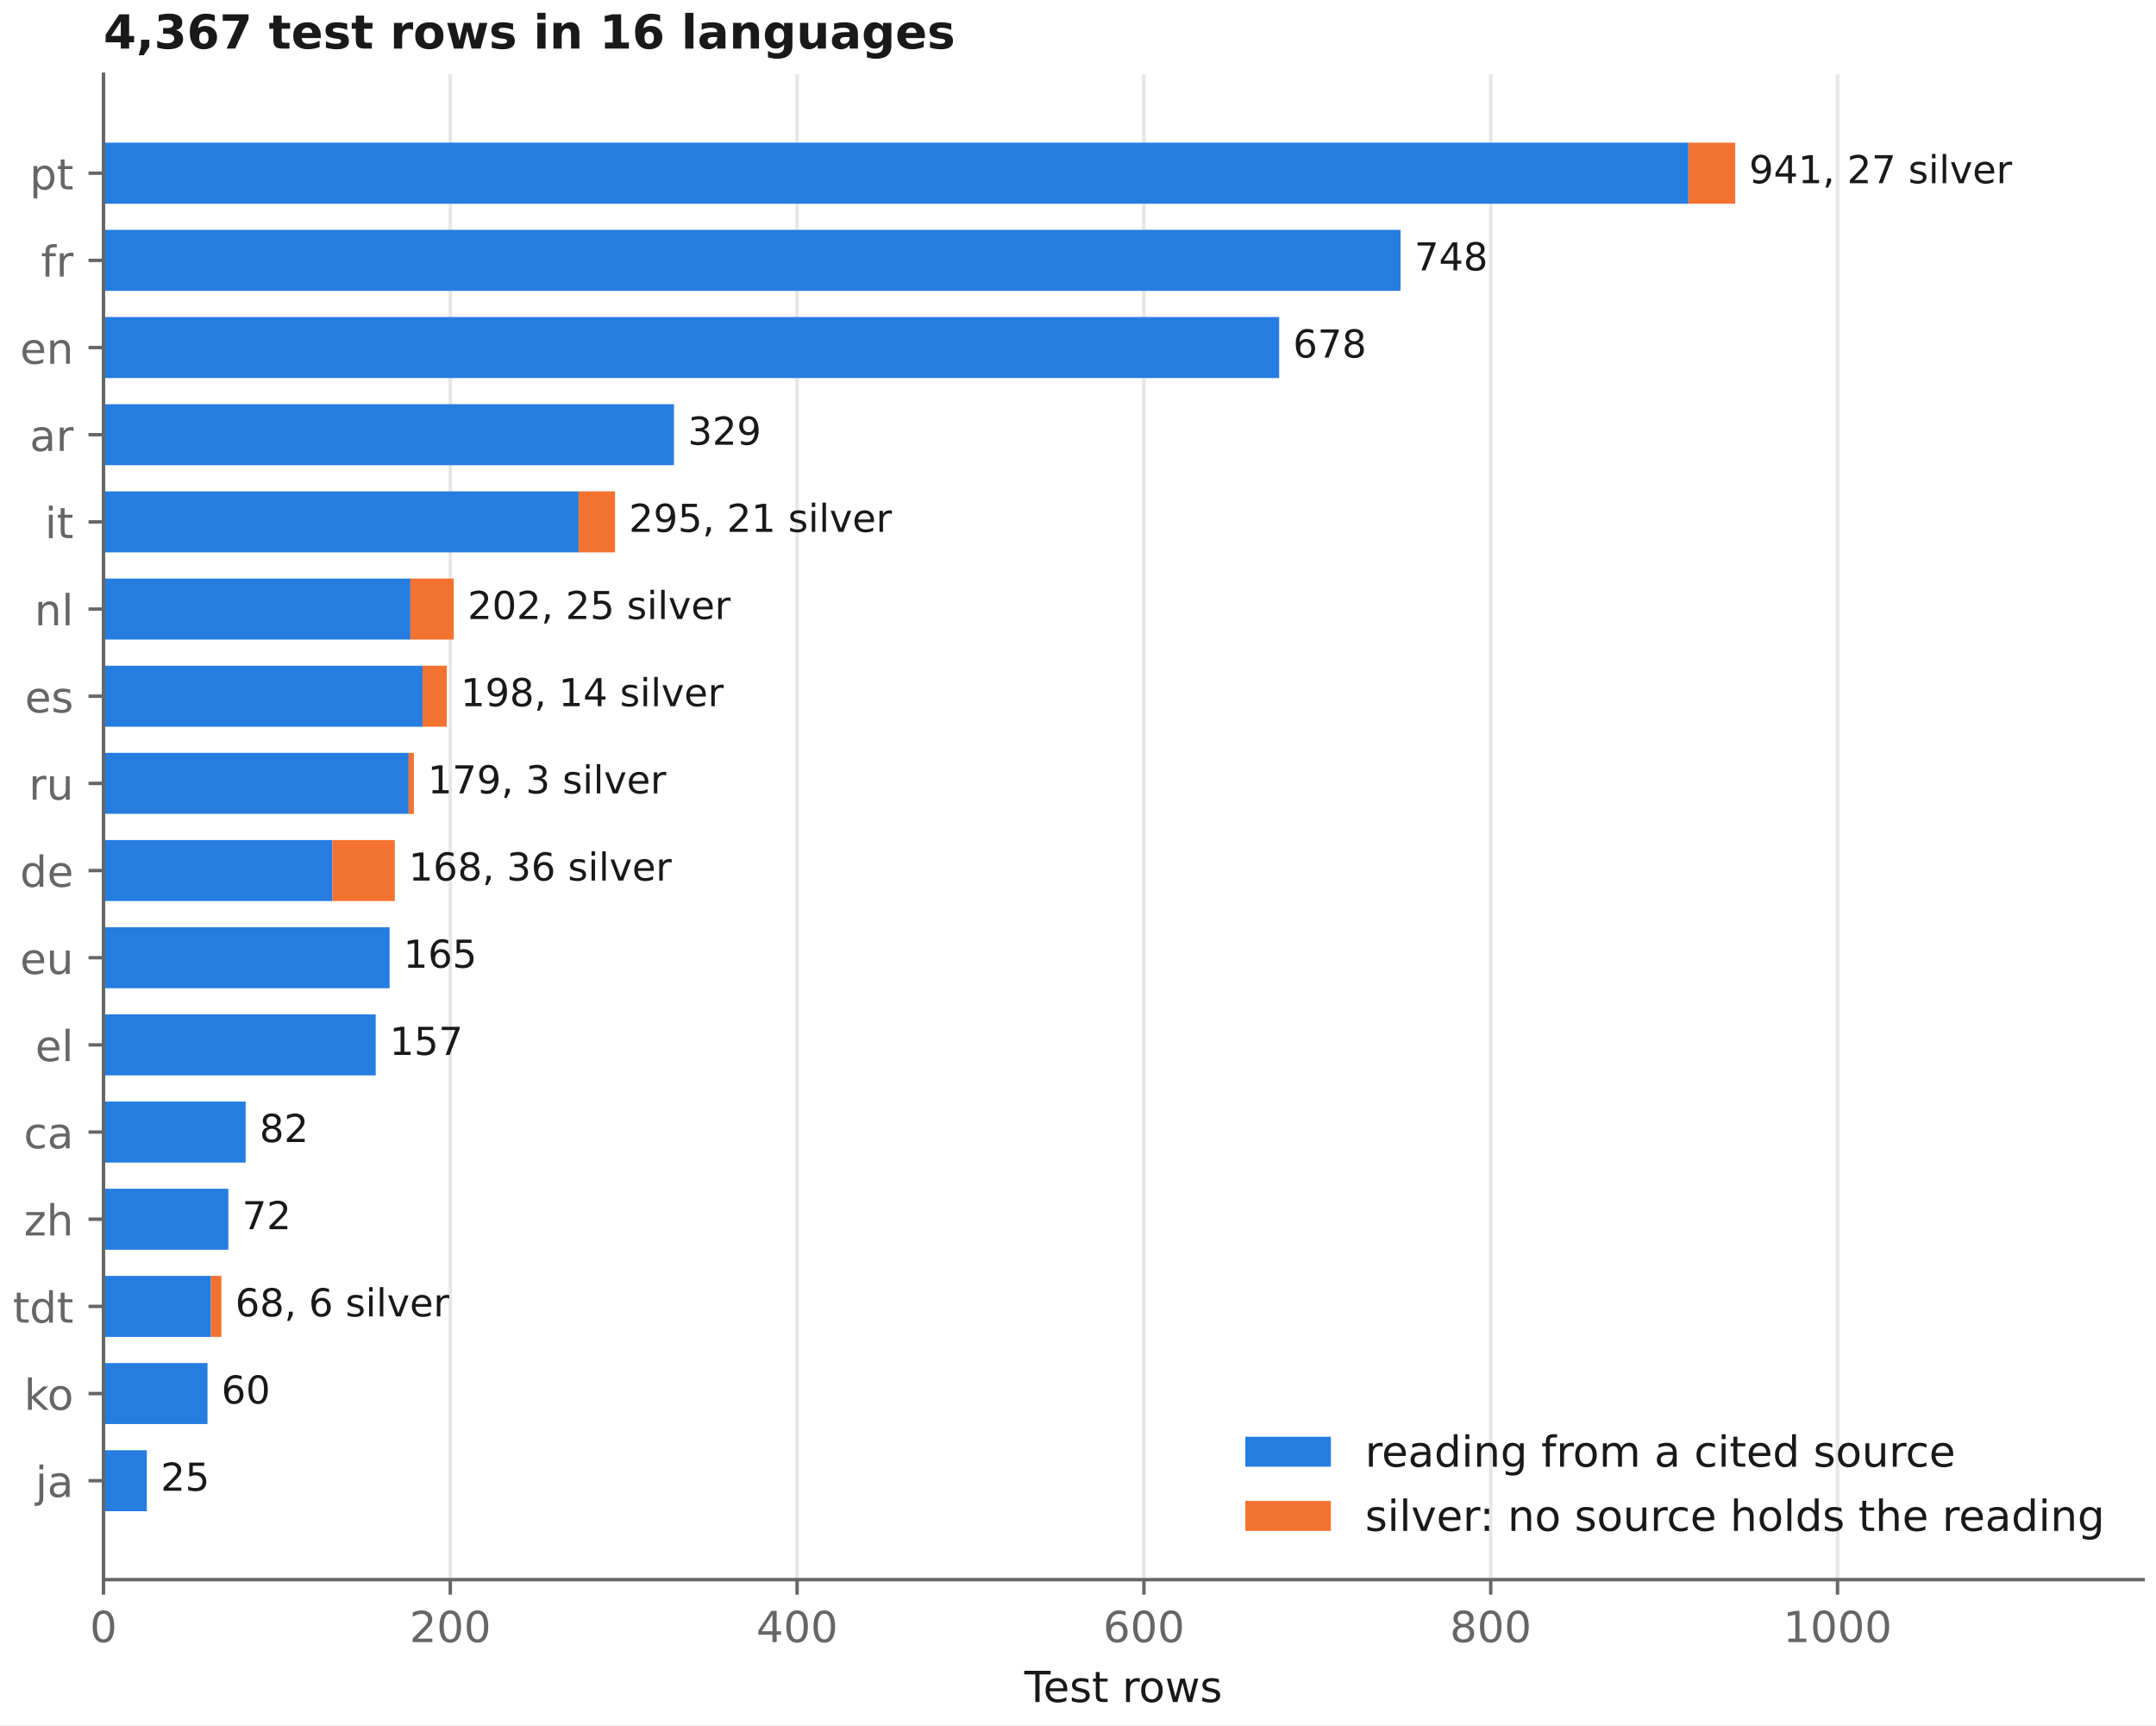
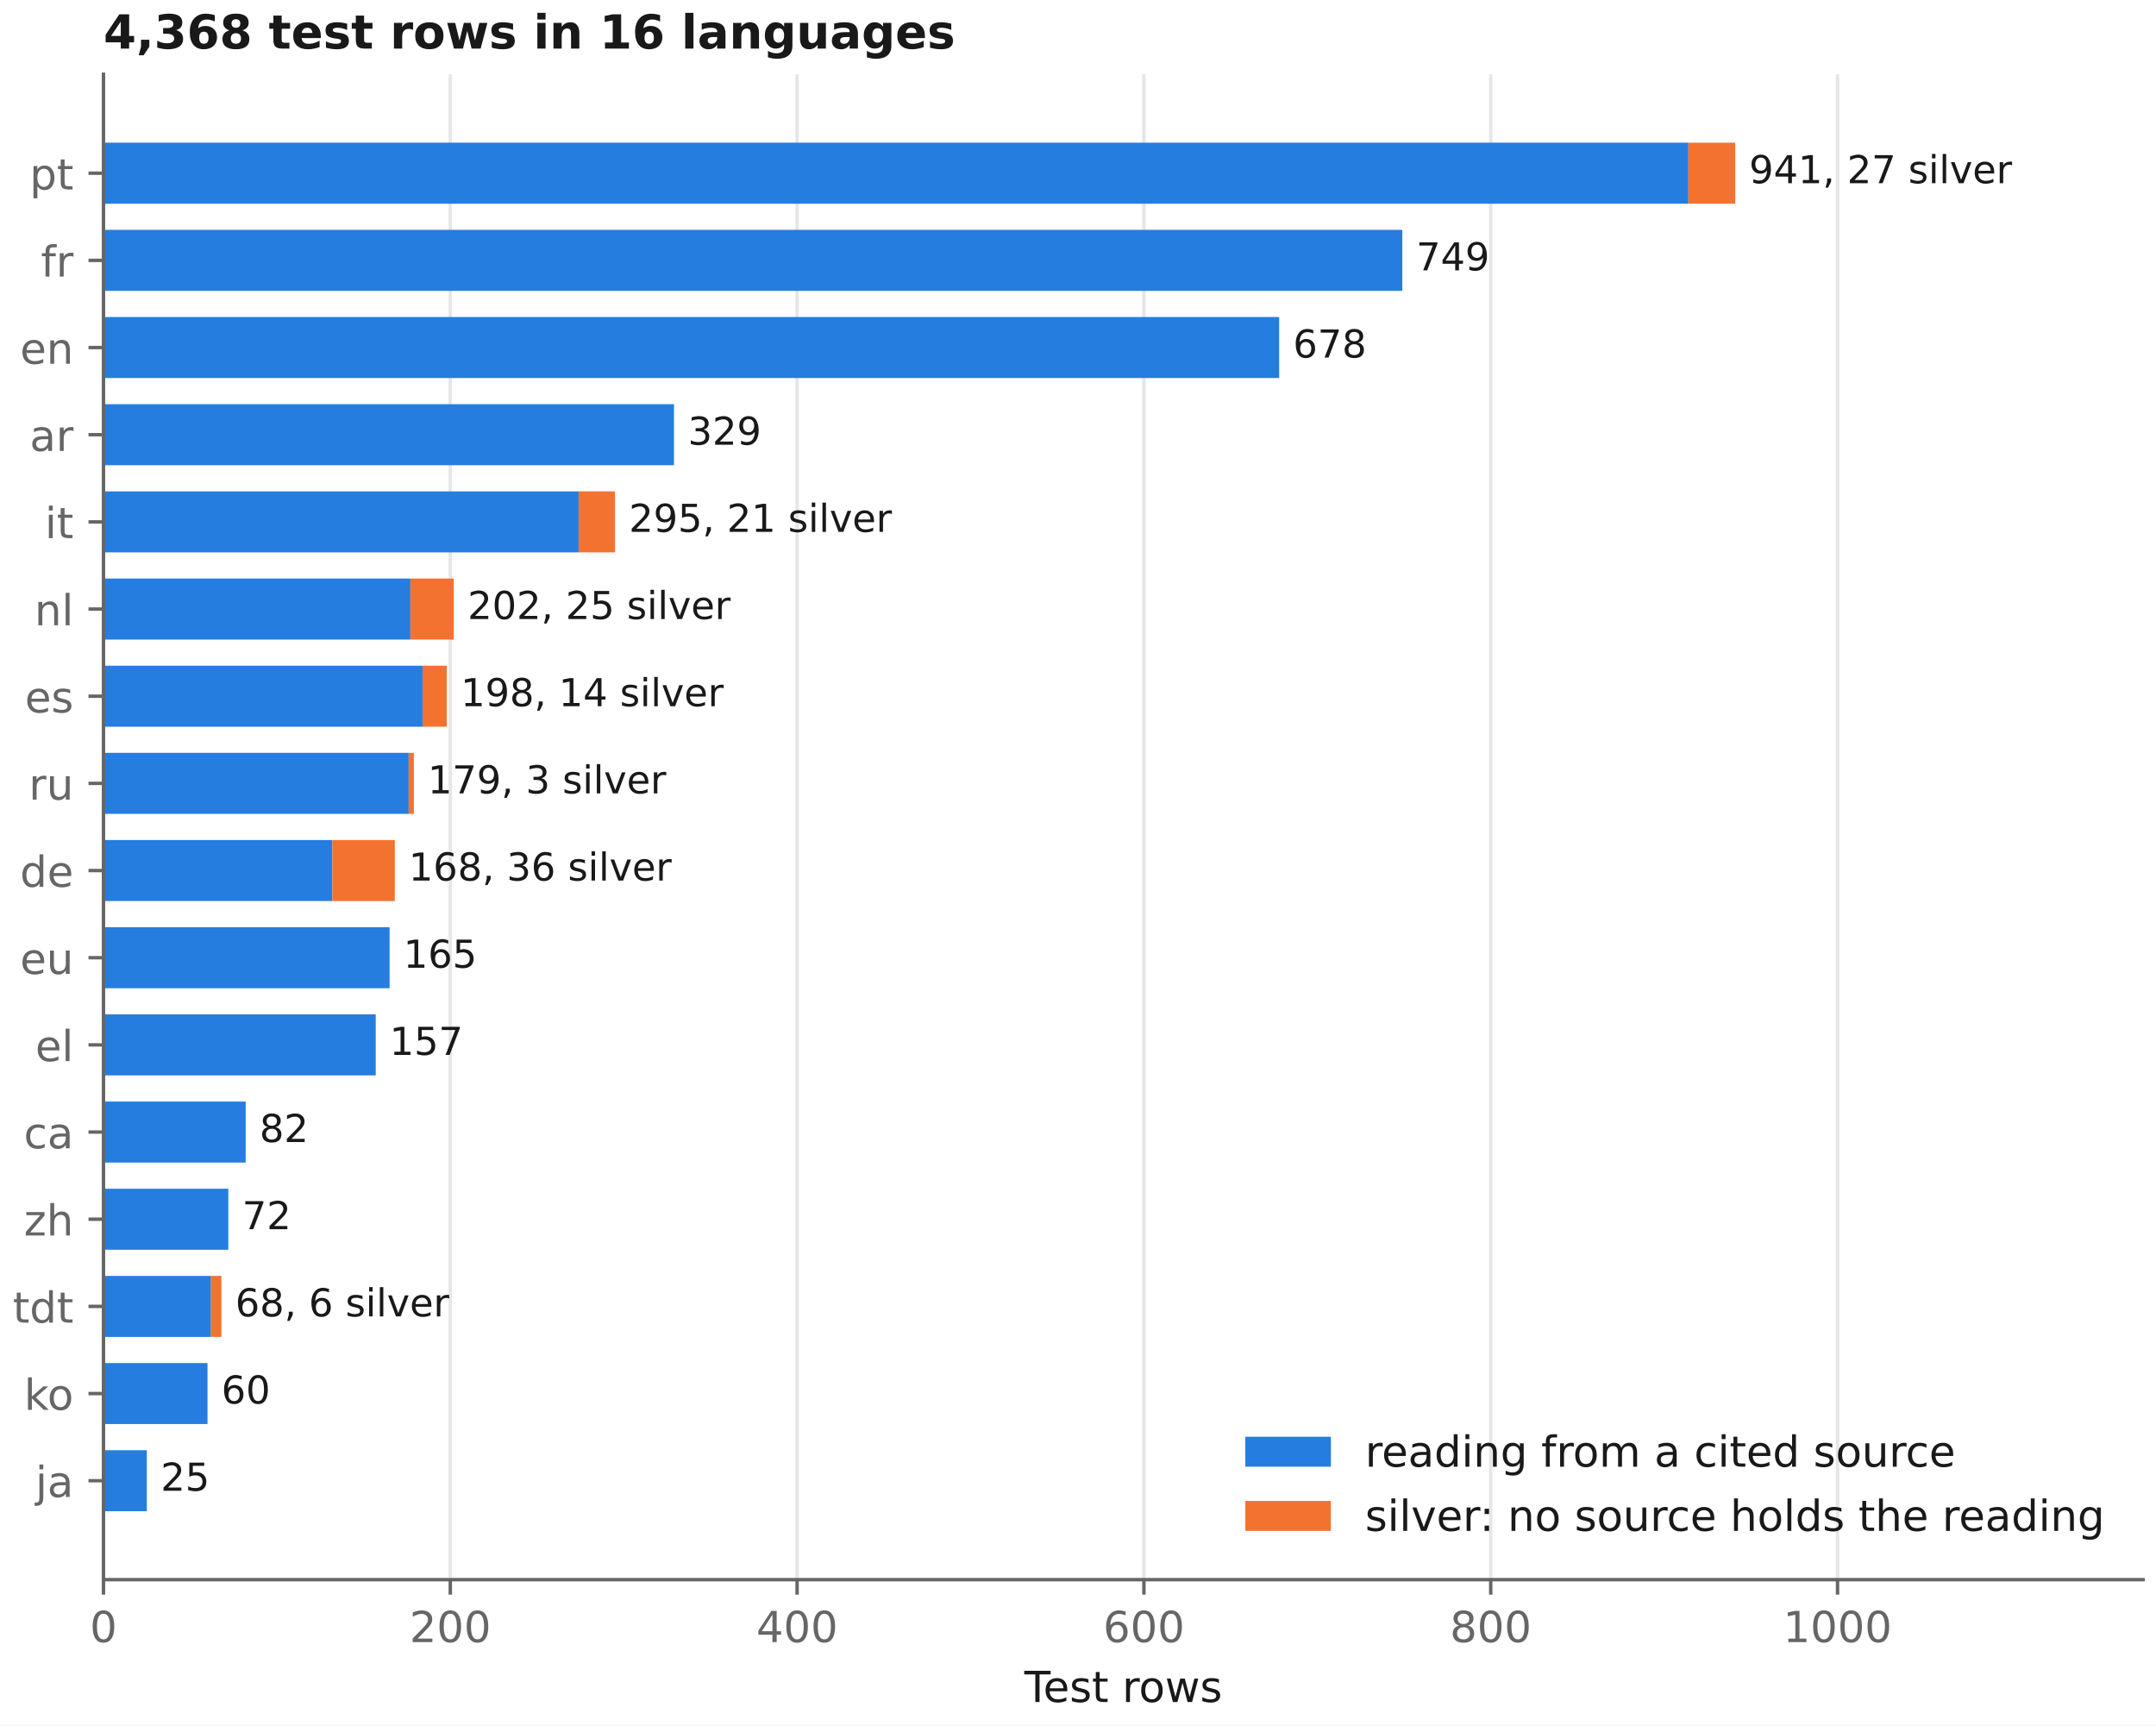
<svg xmlns="http://www.w3.org/2000/svg" xmlns:xlink="http://www.w3.org/1999/xlink" width="504pt" height="403.2pt" viewBox="0 0 504 403.2" version="1.1">
  <defs>
    <style type="text/css">*{stroke-linejoin: round; stroke-linecap: butt}</style>
  </defs>
  <g id="figure_1">
    <g id="patch_1">
      <path d="M 0 403.2  L 504 403.2  L 504 0  L 0 0  z " style="fill: #ffffff" />
    </g>
    <g id="axes_1">
      <g id="patch_2">
        <path d="M 24.189 369.2  L 501 369.2  L 501 17.359  L 24.189 17.359  z " style="fill: #ffffff" />
      </g>
      <g id="matplotlib.axis_1">
        <g id="xtick_1">
          <g id="line2d_1">
            <path d="M 24.189 369.2  L 24.189 17.359  " clip-path="url(#paf723ce318)" style="fill: none; stroke: #e6e6e6; stroke-width: 0.8; stroke-linecap: square" />
          </g>
          <g id="line2d_2">
            <defs>
              <path id="m0db574f044" d="M 0 0  L 0 3.5  " style="stroke: #666666; stroke-width: 0.8" />
            </defs>
            <g>
              <use xlink:href="#m0db574f044" x="24.189" y="369.2" style="fill: #666666; stroke: #666666; stroke-width: 0.8" />
            </g>
          </g>
          <g id="text_1">
            <text style="font-size: 10px; font-family: 'DejaVu Sans', 'Bitstream Vera Sans', 'Computer Modern Sans Serif', 'Lucida Grande', 'Verdana', 'Geneva', 'Lucid', 'Arial', 'Helvetica', 'Avant Garde', sans-serif; text-anchor: middle; fill: #666666" x="24.189" y="383.797" transform="rotate(-0 24.1893 383.7974)">0</text>
          </g>
        </g>
        <g id="xtick_2">
          <g id="line2d_3">
            <path d="M 105.262 369.2  L 105.262 17.359  " clip-path="url(#paf723ce318)" style="fill: none; stroke: #e6e6e6; stroke-width: 0.8; stroke-linecap: square" />
          </g>
          <g id="line2d_4">
            <g>
              <use xlink:href="#m0db574f044" x="105.262" y="369.2" style="fill: #666666; stroke: #666666; stroke-width: 0.8" />
            </g>
          </g>
          <g id="text_2">
            <text style="font-size: 10px; font-family: 'DejaVu Sans', 'Bitstream Vera Sans', 'Computer Modern Sans Serif', 'Lucida Grande', 'Verdana', 'Geneva', 'Lucid', 'Arial', 'Helvetica', 'Avant Garde', sans-serif; text-anchor: middle; fill: #666666" x="105.262" y="383.797" transform="rotate(-0 105.2623 383.7974)">200</text>
          </g>
        </g>
        <g id="xtick_3">
          <g id="line2d_5">
            <path d="M 186.335 369.2  L 186.335 17.359  " clip-path="url(#paf723ce318)" style="fill: none; stroke: #e6e6e6; stroke-width: 0.8; stroke-linecap: square" />
          </g>
          <g id="line2d_6">
            <g>
              <use xlink:href="#m0db574f044" x="186.335" y="369.2" style="fill: #666666; stroke: #666666; stroke-width: 0.8" />
            </g>
          </g>
          <g id="text_3">
            <text style="font-size: 10px; font-family: 'DejaVu Sans', 'Bitstream Vera Sans', 'Computer Modern Sans Serif', 'Lucida Grande', 'Verdana', 'Geneva', 'Lucid', 'Arial', 'Helvetica', 'Avant Garde', sans-serif; text-anchor: middle; fill: #666666" x="186.335" y="383.797" transform="rotate(-0 186.3353 383.7974)">400</text>
          </g>
        </g>
        <g id="xtick_4">
          <g id="line2d_7">
            <path d="M 267.408 369.2  L 267.408 17.359  " clip-path="url(#paf723ce318)" style="fill: none; stroke: #e6e6e6; stroke-width: 0.8; stroke-linecap: square" />
          </g>
          <g id="line2d_8">
            <g>
              <use xlink:href="#m0db574f044" x="267.408" y="369.2" style="fill: #666666; stroke: #666666; stroke-width: 0.8" />
            </g>
          </g>
          <g id="text_4">
            <text style="font-size: 10px; font-family: 'DejaVu Sans', 'Bitstream Vera Sans', 'Computer Modern Sans Serif', 'Lucida Grande', 'Verdana', 'Geneva', 'Lucid', 'Arial', 'Helvetica', 'Avant Garde', sans-serif; text-anchor: middle; fill: #666666" x="267.408" y="383.797" transform="rotate(-0 267.4082 383.7974)">600</text>
          </g>
        </g>
        <g id="xtick_5">
          <g id="line2d_9">
            <path d="M 348.481 369.2  L 348.481 17.359  " clip-path="url(#paf723ce318)" style="fill: none; stroke: #e6e6e6; stroke-width: 0.8; stroke-linecap: square" />
          </g>
          <g id="line2d_10">
            <g>
              <use xlink:href="#m0db574f044" x="348.481" y="369.2" style="fill: #666666; stroke: #666666; stroke-width: 0.8" />
            </g>
          </g>
          <g id="text_5">
            <text style="font-size: 10px; font-family: 'DejaVu Sans', 'Bitstream Vera Sans', 'Computer Modern Sans Serif', 'Lucida Grande', 'Verdana', 'Geneva', 'Lucid', 'Arial', 'Helvetica', 'Avant Garde', sans-serif; text-anchor: middle; fill: #666666" x="348.481" y="383.797" transform="rotate(-0 348.4812 383.7974)">800</text>
          </g>
        </g>
        <g id="xtick_6">
          <g id="line2d_11">
            <path d="M 429.554 369.2  L 429.554 17.359  " clip-path="url(#paf723ce318)" style="fill: none; stroke: #e6e6e6; stroke-width: 0.8; stroke-linecap: square" />
          </g>
          <g id="line2d_12">
            <g>
              <use xlink:href="#m0db574f044" x="429.554" y="369.2" style="fill: #666666; stroke: #666666; stroke-width: 0.8" />
            </g>
          </g>
          <g id="text_6">
            <text style="font-size: 10px; font-family: 'DejaVu Sans', 'Bitstream Vera Sans', 'Computer Modern Sans Serif', 'Lucida Grande', 'Verdana', 'Geneva', 'Lucid', 'Arial', 'Helvetica', 'Avant Garde', sans-serif; text-anchor: middle; fill: #666666" x="429.554" y="383.797" transform="rotate(-0 429.5542 383.7974)">1000</text>
          </g>
        </g>
        <g id="text_7">
          <text style="font-size: 10px; font-family: 'DejaVu Sans', 'Bitstream Vera Sans', 'Computer Modern Sans Serif', 'Lucida Grande', 'Verdana', 'Geneva', 'Lucid', 'Arial', 'Helvetica', 'Avant Garde', sans-serif; text-anchor: middle; fill: #191919" x="262.595" y="397.797" transform="rotate(-0 262.5945 397.7974)">Test rows</text>
        </g>
      </g>
      <g id="matplotlib.axis_2">
        <g id="ytick_1">
          <g id="line2d_13">
            <defs>
              <path id="m9a97e96fcf" d="M 0 0  L -3.5 0  " style="stroke: #666666; stroke-width: 0.8" />
            </defs>
            <g>
              <use xlink:href="#m9a97e96fcf" x="24.189" y="346.076" style="fill: #666666; stroke: #666666; stroke-width: 0.8" />
            </g>
          </g>
          <g id="text_8">
            <text style="font-size: 10px; font-family: 'DejaVu Sans', 'Bitstream Vera Sans', 'Computer Modern Sans Serif', 'Lucida Grande', 'Verdana', 'Geneva', 'Lucid', 'Arial', 'Helvetica', 'Avant Garde', sans-serif; text-anchor: end; fill: #666666" x="17.189" y="349.876" transform="rotate(-0 17.1893 349.8757)">ja</text>
          </g>
        </g>
        <g id="ytick_2">
          <g id="line2d_14">
            <g>
              <use xlink:href="#m9a97e96fcf" x="24.189" y="325.703" style="fill: #666666; stroke: #666666; stroke-width: 0.8" />
            </g>
          </g>
          <g id="text_9">
            <text style="font-size: 10px; font-family: 'DejaVu Sans', 'Bitstream Vera Sans', 'Computer Modern Sans Serif', 'Lucida Grande', 'Verdana', 'Geneva', 'Lucid', 'Arial', 'Helvetica', 'Avant Garde', sans-serif; text-anchor: end; fill: #666666" x="17.189" y="329.503" transform="rotate(-0 17.1893 329.5027)">ko</text>
          </g>
        </g>
        <g id="ytick_3">
          <g id="line2d_15">
            <g>
              <use xlink:href="#m9a97e96fcf" x="24.189" y="305.33" style="fill: #666666; stroke: #666666; stroke-width: 0.8" />
            </g>
          </g>
          <g id="text_10">
            <text style="font-size: 10px; font-family: 'DejaVu Sans', 'Bitstream Vera Sans', 'Computer Modern Sans Serif', 'Lucida Grande', 'Verdana', 'Geneva', 'Lucid', 'Arial', 'Helvetica', 'Avant Garde', sans-serif; text-anchor: end; fill: #666666" x="17.189" y="309.13" transform="rotate(-0 17.1893 309.1297)">tdt</text>
          </g>
        </g>
        <g id="ytick_4">
          <g id="line2d_16">
            <g>
              <use xlink:href="#m9a97e96fcf" x="24.189" y="284.958" style="fill: #666666; stroke: #666666; stroke-width: 0.8" />
            </g>
          </g>
          <g id="text_11">
            <text style="font-size: 10px; font-family: 'DejaVu Sans', 'Bitstream Vera Sans', 'Computer Modern Sans Serif', 'Lucida Grande', 'Verdana', 'Geneva', 'Lucid', 'Arial', 'Helvetica', 'Avant Garde', sans-serif; text-anchor: end; fill: #666666" x="17.189" y="288.757" transform="rotate(-0 17.1893 288.7567)">zh</text>
          </g>
        </g>
        <g id="ytick_5">
          <g id="line2d_17">
            <g>
              <use xlink:href="#m9a97e96fcf" x="24.189" y="264.585" style="fill: #666666; stroke: #666666; stroke-width: 0.8" />
            </g>
          </g>
          <g id="text_12">
            <text style="font-size: 10px; font-family: 'DejaVu Sans', 'Bitstream Vera Sans', 'Computer Modern Sans Serif', 'Lucida Grande', 'Verdana', 'Geneva', 'Lucid', 'Arial', 'Helvetica', 'Avant Garde', sans-serif; text-anchor: end; fill: #666666" x="17.189" y="268.383" transform="rotate(-0 17.1893 268.3834)">ca</text>
          </g>
        </g>
        <g id="ytick_6">
          <g id="line2d_18">
            <g>
              <use xlink:href="#m9a97e96fcf" x="24.189" y="244.212" style="fill: #666666; stroke: #666666; stroke-width: 0.8" />
            </g>
          </g>
          <g id="text_13">
            <text style="font-size: 10px; font-family: 'DejaVu Sans', 'Bitstream Vera Sans', 'Computer Modern Sans Serif', 'Lucida Grande', 'Verdana', 'Geneva', 'Lucid', 'Arial', 'Helvetica', 'Avant Garde', sans-serif; text-anchor: end; fill: #666666" x="17.189" y="248.011" transform="rotate(-0 17.1893 248.0108)">el</text>
          </g>
        </g>
        <g id="ytick_7">
          <g id="line2d_19">
            <g>
              <use xlink:href="#m9a97e96fcf" x="24.189" y="223.839" style="fill: #666666; stroke: #666666; stroke-width: 0.8" />
            </g>
          </g>
          <g id="text_14">
            <text style="font-size: 10px; font-family: 'DejaVu Sans', 'Bitstream Vera Sans', 'Computer Modern Sans Serif', 'Lucida Grande', 'Verdana', 'Geneva', 'Lucid', 'Arial', 'Helvetica', 'Avant Garde', sans-serif; text-anchor: end; fill: #666666" x="17.189" y="227.637" transform="rotate(-0 17.1893 227.6374)">eu</text>
          </g>
        </g>
        <g id="ytick_8">
          <g id="line2d_20">
            <g>
              <use xlink:href="#m9a97e96fcf" x="24.189" y="203.466" style="fill: #666666; stroke: #666666; stroke-width: 0.8" />
            </g>
          </g>
          <g id="text_15">
            <text style="font-size: 10px; font-family: 'DejaVu Sans', 'Bitstream Vera Sans', 'Computer Modern Sans Serif', 'Lucida Grande', 'Verdana', 'Geneva', 'Lucid', 'Arial', 'Helvetica', 'Avant Garde', sans-serif; text-anchor: end; fill: #666666" x="17.189" y="207.265" transform="rotate(-0 17.1893 207.2648)">de</text>
          </g>
        </g>
        <g id="ytick_9">
          <g id="line2d_21">
            <g>
              <use xlink:href="#m9a97e96fcf" x="24.189" y="183.093" style="fill: #666666; stroke: #666666; stroke-width: 0.8" />
            </g>
          </g>
          <g id="text_16">
            <text style="font-size: 10px; font-family: 'DejaVu Sans', 'Bitstream Vera Sans', 'Computer Modern Sans Serif', 'Lucida Grande', 'Verdana', 'Geneva', 'Lucid', 'Arial', 'Helvetica', 'Avant Garde', sans-serif; text-anchor: end; fill: #666666" x="17.189" y="186.891" transform="rotate(-0 17.1893 186.8915)">ru</text>
          </g>
        </g>
        <g id="ytick_10">
          <g id="line2d_22">
            <g>
              <use xlink:href="#m9a97e96fcf" x="24.189" y="162.72" style="fill: #666666; stroke: #666666; stroke-width: 0.8" />
            </g>
          </g>
          <g id="text_17">
            <text style="font-size: 10px; font-family: 'DejaVu Sans', 'Bitstream Vera Sans', 'Computer Modern Sans Serif', 'Lucida Grande', 'Verdana', 'Geneva', 'Lucid', 'Arial', 'Helvetica', 'Avant Garde', sans-serif; text-anchor: end; fill: #666666" x="17.189" y="166.519" transform="rotate(-0 17.1893 166.5185)">es</text>
          </g>
        </g>
        <g id="ytick_11">
          <g id="line2d_23">
            <g>
              <use xlink:href="#m9a97e96fcf" x="24.189" y="142.347" style="fill: #666666; stroke: #666666; stroke-width: 0.8" />
            </g>
          </g>
          <g id="text_18">
            <text style="font-size: 10px; font-family: 'DejaVu Sans', 'Bitstream Vera Sans', 'Computer Modern Sans Serif', 'Lucida Grande', 'Verdana', 'Geneva', 'Lucid', 'Arial', 'Helvetica', 'Avant Garde', sans-serif; text-anchor: end; fill: #666666" x="17.189" y="146.146" transform="rotate(-0 17.1893 146.1459)">nl</text>
          </g>
        </g>
        <g id="ytick_12">
          <g id="line2d_24">
            <g>
              <use xlink:href="#m9a97e96fcf" x="24.189" y="121.974" style="fill: #666666; stroke: #666666; stroke-width: 0.8" />
            </g>
          </g>
          <g id="text_19">
            <text style="font-size: 10px; font-family: 'DejaVu Sans', 'Bitstream Vera Sans', 'Computer Modern Sans Serif', 'Lucida Grande', 'Verdana', 'Geneva', 'Lucid', 'Arial', 'Helvetica', 'Avant Garde', sans-serif; text-anchor: end; fill: #666666" x="17.189" y="125.773" transform="rotate(-0 17.1893 125.773)">it</text>
          </g>
        </g>
        <g id="ytick_13">
          <g id="line2d_25">
            <g>
              <use xlink:href="#m9a97e96fcf" x="24.189" y="101.601" style="fill: #666666; stroke: #666666; stroke-width: 0.8" />
            </g>
          </g>
          <g id="text_20">
            <text style="font-size: 10px; font-family: 'DejaVu Sans', 'Bitstream Vera Sans', 'Computer Modern Sans Serif', 'Lucida Grande', 'Verdana', 'Geneva', 'Lucid', 'Arial', 'Helvetica', 'Avant Garde', sans-serif; text-anchor: end; fill: #666666" x="17.189" y="105.4" transform="rotate(-0 17.1893 105.3996)">ar</text>
          </g>
        </g>
        <g id="ytick_14">
          <g id="line2d_26">
            <g>
              <use xlink:href="#m9a97e96fcf" x="24.189" y="81.228" style="fill: #666666; stroke: #666666; stroke-width: 0.8" />
            </g>
          </g>
          <g id="text_21">
            <text style="font-size: 10px; font-family: 'DejaVu Sans', 'Bitstream Vera Sans', 'Computer Modern Sans Serif', 'Lucida Grande', 'Verdana', 'Geneva', 'Lucid', 'Arial', 'Helvetica', 'Avant Garde', sans-serif; text-anchor: end; fill: #666666" x="17.189" y="85.027" transform="rotate(-0 17.1893 85.02662)">en</text>
          </g>
        </g>
        <g id="ytick_15">
          <g id="line2d_27">
            <g>
              <use xlink:href="#m9a97e96fcf" x="24.189" y="60.855" style="fill: #666666; stroke: #666666; stroke-width: 0.8" />
            </g>
          </g>
          <g id="text_22">
            <text style="font-size: 10px; font-family: 'DejaVu Sans', 'Bitstream Vera Sans', 'Computer Modern Sans Serif', 'Lucida Grande', 'Verdana', 'Geneva', 'Lucid', 'Arial', 'Helvetica', 'Avant Garde', sans-serif; text-anchor: end; fill: #666666" x="17.189" y="64.654" transform="rotate(-0 17.1893 64.65404)">fr</text>
          </g>
        </g>
        <g id="ytick_16">
          <g id="line2d_28">
            <g>
              <use xlink:href="#m9a97e96fcf" x="24.189" y="40.482" style="fill: #666666; stroke: #666666; stroke-width: 0.8" />
            </g>
          </g>
          <g id="text_23">
            <text style="font-size: 10px; font-family: 'DejaVu Sans', 'Bitstream Vera Sans', 'Computer Modern Sans Serif', 'Lucida Grande', 'Verdana', 'Geneva', 'Lucid', 'Arial', 'Helvetica', 'Avant Garde', sans-serif; text-anchor: end; fill: #666666" x="17.189" y="44.281" transform="rotate(-0 17.1893 44.28067)">pt</text>
          </g>
        </g>
      </g>
      <g id="patch_3">
        <path d="M 24.189 353.207  L 34.323 353.207  L 34.323 338.946  L 24.189 338.946  z " clip-path="url(#paf723ce318)" style="fill: #257de0" />
      </g>
      <g id="patch_4">
        <path d="M 24.189 332.834  L 48.511 332.834  L 48.511 318.573  L 24.189 318.573  z " clip-path="url(#paf723ce318)" style="fill: #257de0" />
      </g>
      <g id="patch_5">
        <path d="M 24.189 312.461  L 49.322 312.461  L 49.322 298.2  L 24.189 298.2  z " clip-path="url(#paf723ce318)" style="fill: #257de0" />
      </g>
      <g id="patch_6">
        <path d="M 24.189 292.088  L 53.376 292.088  L 53.376 277.827  L 24.189 277.827  z " clip-path="url(#paf723ce318)" style="fill: #257de0" />
      </g>
      <g id="patch_7">
        <path d="M 24.189 271.715  L 57.429 271.715  L 57.429 257.454  L 24.189 257.454  z " clip-path="url(#paf723ce318)" style="fill: #257de0" />
      </g>
      <g id="patch_8">
        <path d="M 24.189 251.342  L 87.832 251.342  L 87.832 237.081  L 24.189 237.081  z " clip-path="url(#paf723ce318)" style="fill: #257de0" />
      </g>
      <g id="patch_9">
        <path d="M 24.189 230.969  L 91.075 230.969  L 91.075 216.708  L 24.189 216.708  z " clip-path="url(#paf723ce318)" style="fill: #257de0" />
      </g>
      <g id="patch_10">
        <path d="M 24.189 210.596  L 77.697 210.596  L 77.697 196.335  L 24.189 196.335  z " clip-path="url(#paf723ce318)" style="fill: #257de0" />
      </g>
      <g id="patch_11">
        <path d="M 24.189 190.223  L 95.534 190.223  L 95.534 175.962  L 24.189 175.962  z " clip-path="url(#paf723ce318)" style="fill: #257de0" />
      </g>
      <g id="patch_12">
        <path d="M 24.189 169.85  L 98.776 169.85  L 98.776 155.589  L 24.189 155.589  z " clip-path="url(#paf723ce318)" style="fill: #257de0" />
      </g>
      <g id="patch_13">
        <path d="M 24.189 149.477  L 95.939 149.477  L 95.939 135.216  L 24.189 135.216  z " clip-path="url(#paf723ce318)" style="fill: #257de0" />
      </g>
      <g id="patch_14">
        <path d="M 24.189 129.104  L 135.259 129.104  L 135.259 114.843  L 24.189 114.843  z " clip-path="url(#paf723ce318)" style="fill: #257de0" />
      </g>
      <g id="patch_15">
        <path d="M 24.189 108.731  L 157.554 108.731  L 157.554 94.47  L 24.189 94.47  z " clip-path="url(#paf723ce318)" style="fill: #257de0" />
      </g>
      <g id="patch_16">
        <path d="M 24.189 88.358  L 299.027 88.358  L 299.027 74.097  L 24.189 74.097  z " clip-path="url(#paf723ce318)" style="fill: #257de0" />
      </g>
      <g id="patch_17">
-         <path d="M 24.189 67.985  L 327.402 67.985  L 327.402 53.724  L 24.189 53.724  z " clip-path="url(#paf723ce318)" style="fill: #257de0" />
+         <path d="M 24.189 67.985  L 327.808 67.985  L 327.808 53.724  L 24.189 53.724  z " clip-path="url(#paf723ce318)" style="fill: #257de0" />
      </g>
      <g id="patch_18">
        <path d="M 24.189 47.612  L 394.693 47.612  L 394.693 33.351  L 24.189 33.351  z " clip-path="url(#paf723ce318)" style="fill: #257de0" />
      </g>
      <g id="patch_19">
        <path d="M 34.323 353.207  L 34.323 353.207  L 34.323 338.946  L 34.323 338.946  z " clip-path="url(#paf723ce318)" style="fill: #f47230" />
      </g>
      <g id="patch_20">
        <path d="M 48.511 332.834  L 48.511 332.834  L 48.511 318.573  L 48.511 318.573  z " clip-path="url(#paf723ce318)" style="fill: #f47230" />
      </g>
      <g id="patch_21">
        <path d="M 49.322 312.461  L 51.754 312.461  L 51.754 298.2  L 49.322 298.2  z " clip-path="url(#paf723ce318)" style="fill: #f47230" />
      </g>
      <g id="patch_22">
        <path d="M 53.376 292.088  L 53.376 292.088  L 53.376 277.827  L 53.376 277.827  z " clip-path="url(#paf723ce318)" style="fill: #f47230" />
      </g>
      <g id="patch_23">
        <path d="M 57.429 271.715  L 57.429 271.715  L 57.429 257.454  L 57.429 257.454  z " clip-path="url(#paf723ce318)" style="fill: #f47230" />
      </g>
      <g id="patch_24">
        <path d="M 87.832 251.342  L 87.832 251.342  L 87.832 237.081  L 87.832 237.081  z " clip-path="url(#paf723ce318)" style="fill: #f47230" />
      </g>
      <g id="patch_25">
        <path d="M 91.075 230.969  L 91.075 230.969  L 91.075 216.708  L 91.075 216.708  z " clip-path="url(#paf723ce318)" style="fill: #f47230" />
      </g>
      <g id="patch_26">
        <path d="M 77.697 210.596  L 92.291 210.596  L 92.291 196.335  L 77.697 196.335  z " clip-path="url(#paf723ce318)" style="fill: #f47230" />
      </g>
      <g id="patch_27">
        <path d="M 95.534 190.223  L 96.75 190.223  L 96.75 175.962  L 95.534 175.962  z " clip-path="url(#paf723ce318)" style="fill: #f47230" />
      </g>
      <g id="patch_28">
        <path d="M 98.776 169.85  L 104.452 169.85  L 104.452 155.589  L 98.776 155.589  z " clip-path="url(#paf723ce318)" style="fill: #f47230" />
      </g>
      <g id="patch_29">
        <path d="M 95.939 149.477  L 106.073 149.477  L 106.073 135.216  L 95.939 135.216  z " clip-path="url(#paf723ce318)" style="fill: #f47230" />
      </g>
      <g id="patch_30">
        <path d="M 135.259 129.104  L 143.772 129.104  L 143.772 114.843  L 135.259 114.843  z " clip-path="url(#paf723ce318)" style="fill: #f47230" />
      </g>
      <g id="patch_31">
        <path d="M 157.554 108.731  L 157.554 108.731  L 157.554 94.47  L 157.554 94.47  z " clip-path="url(#paf723ce318)" style="fill: #f47230" />
      </g>
      <g id="patch_32">
        <path d="M 299.027 88.358  L 299.027 88.358  L 299.027 74.097  L 299.027 74.097  z " clip-path="url(#paf723ce318)" style="fill: #f47230" />
      </g>
      <g id="patch_33">
-         <path d="M 327.402 67.985  L 327.402 67.985  L 327.402 53.724  L 327.402 53.724  z " clip-path="url(#paf723ce318)" style="fill: #f47230" />
+         <path d="M 327.808 67.985  L 327.808 67.985  L 327.808 53.724  L 327.808 53.724  z " clip-path="url(#paf723ce318)" style="fill: #f47230" />
      </g>
      <g id="patch_34">
        <path d="M 394.693 47.612  L 405.638 47.612  L 405.638 33.351  L 394.693 33.351  z " clip-path="url(#paf723ce318)" style="fill: #f47230" />
      </g>
      <g id="patch_35">
        <path d="M 24.189 369.2  L 24.189 17.359  " style="fill: none; stroke: #666666; stroke-width: 0.8; stroke-linejoin: miter; stroke-linecap: square" />
      </g>
      <g id="patch_36">
        <path d="M 24.189 369.2  L 501 369.2  " style="fill: none; stroke: #666666; stroke-width: 0.8; stroke-linejoin: miter; stroke-linecap: square" />
      </g>
      <g id="text_24">
        <text style="font-size: 9px; font-family: 'DejaVu Sans', 'Bitstream Vera Sans', 'Computer Modern Sans Serif', 'Lucida Grande', 'Verdana', 'Geneva', 'Lucid', 'Arial', 'Helvetica', 'Avant Garde', sans-serif; text-anchor: start; fill: #191919" x="37.566" y="348.414" transform="rotate(-0 37.56634 348.4143)">25</text>
      </g>
      <g id="text_25">
        <text style="font-size: 9px; font-family: 'DejaVu Sans', 'Bitstream Vera Sans', 'Computer Modern Sans Serif', 'Lucida Grande', 'Verdana', 'Geneva', 'Lucid', 'Arial', 'Helvetica', 'Avant Garde', sans-serif; text-anchor: start; fill: #191919" x="51.754" y="328.041" transform="rotate(-0 51.75411 328.0414)">60</text>
      </g>
      <g id="text_26">
        <text style="font-size: 9px; font-family: 'DejaVu Sans', 'Bitstream Vera Sans', 'Computer Modern Sans Serif', 'Lucida Grande', 'Verdana', 'Geneva', 'Lucid', 'Arial', 'Helvetica', 'Avant Garde', sans-serif; text-anchor: start; fill: #191919" x="54.997" y="307.669" transform="rotate(-0 54.99703 307.6687)">68, 6 silver</text>
      </g>
      <g id="text_27">
        <text style="font-size: 9px; font-family: 'DejaVu Sans', 'Bitstream Vera Sans', 'Computer Modern Sans Serif', 'Lucida Grande', 'Verdana', 'Geneva', 'Lucid', 'Arial', 'Helvetica', 'Avant Garde', sans-serif; text-anchor: start; fill: #191919" x="56.618" y="287.295" transform="rotate(-0 56.61849 287.2954)">72</text>
      </g>
      <g id="text_28">
        <text style="font-size: 9px; font-family: 'DejaVu Sans', 'Bitstream Vera Sans', 'Computer Modern Sans Serif', 'Lucida Grande', 'Verdana', 'Geneva', 'Lucid', 'Arial', 'Helvetica', 'Avant Garde', sans-serif; text-anchor: start; fill: #191919" x="60.672" y="266.922" transform="rotate(-0 60.67214 266.9224)">82</text>
      </g>
      <g id="text_29">
        <text style="font-size: 9px; font-family: 'DejaVu Sans', 'Bitstream Vera Sans', 'Computer Modern Sans Serif', 'Lucida Grande', 'Verdana', 'Geneva', 'Lucid', 'Arial', 'Helvetica', 'Avant Garde', sans-serif; text-anchor: start; fill: #191919" x="91.075" y="246.549" transform="rotate(-0 91.07451 246.5495)">157</text>
      </g>
      <g id="text_30">
        <text style="font-size: 9px; font-family: 'DejaVu Sans', 'Bitstream Vera Sans', 'Computer Modern Sans Serif', 'Lucida Grande', 'Verdana', 'Geneva', 'Lucid', 'Arial', 'Helvetica', 'Avant Garde', sans-serif; text-anchor: start; fill: #191919" x="94.317" y="226.176" transform="rotate(-0 94.31743 226.1765)">165</text>
      </g>
      <g id="text_31">
        <text style="font-size: 9px; font-family: 'DejaVu Sans', 'Bitstream Vera Sans', 'Computer Modern Sans Serif', 'Lucida Grande', 'Verdana', 'Geneva', 'Lucid', 'Arial', 'Helvetica', 'Avant Garde', sans-serif; text-anchor: start; fill: #191919" x="95.534" y="205.804" transform="rotate(-0 95.53352 205.8039)">168, 36 silver</text>
      </g>
      <g id="text_32">
        <text style="font-size: 9px; font-family: 'DejaVu Sans', 'Bitstream Vera Sans', 'Computer Modern Sans Serif', 'Lucida Grande', 'Verdana', 'Geneva', 'Lucid', 'Arial', 'Helvetica', 'Avant Garde', sans-serif; text-anchor: start; fill: #191919" x="99.993" y="185.431" transform="rotate(-0 99.99254 185.4309)">179, 3 silver</text>
      </g>
      <g id="text_33">
        <text style="font-size: 9px; font-family: 'DejaVu Sans', 'Bitstream Vera Sans', 'Computer Modern Sans Serif', 'Lucida Grande', 'Verdana', 'Geneva', 'Lucid', 'Arial', 'Helvetica', 'Avant Garde', sans-serif; text-anchor: start; fill: #191919" x="107.694" y="165.058" transform="rotate(-0 107.6945 165.0579)">198, 14 silver</text>
      </g>
      <g id="text_34">
        <text style="font-size: 9px; font-family: 'DejaVu Sans', 'Bitstream Vera Sans', 'Computer Modern Sans Serif', 'Lucida Grande', 'Verdana', 'Geneva', 'Lucid', 'Arial', 'Helvetica', 'Avant Garde', sans-serif; text-anchor: start; fill: #191919" x="109.316" y="144.685" transform="rotate(-0 109.3159 144.685)">202, 25 silver</text>
      </g>
      <g id="text_35">
        <text style="font-size: 9px; font-family: 'DejaVu Sans', 'Bitstream Vera Sans', 'Computer Modern Sans Serif', 'Lucida Grande', 'Verdana', 'Geneva', 'Lucid', 'Arial', 'Helvetica', 'Avant Garde', sans-serif; text-anchor: start; fill: #191919" x="147.015" y="124.312" transform="rotate(-0 147.0149 124.312)">295, 21 silver</text>
      </g>
      <g id="text_36">
        <text style="font-size: 9px; font-family: 'DejaVu Sans', 'Bitstream Vera Sans', 'Computer Modern Sans Serif', 'Lucida Grande', 'Verdana', 'Geneva', 'Lucid', 'Arial', 'Helvetica', 'Avant Garde', sans-serif; text-anchor: start; fill: #191919" x="160.797" y="103.939" transform="rotate(-0 160.7973 103.9387)">329</text>
      </g>
      <g id="text_37">
        <text style="font-size: 9px; font-family: 'DejaVu Sans', 'Bitstream Vera Sans', 'Computer Modern Sans Serif', 'Lucida Grande', 'Verdana', 'Geneva', 'Lucid', 'Arial', 'Helvetica', 'Avant Garde', sans-serif; text-anchor: start; fill: #191919" x="302.27" y="83.566" transform="rotate(-0 302.2696 83.56568)">678</text>
      </g>
      <g id="text_38">
-         <text style="font-size: 9px; font-family: 'DejaVu Sans', 'Bitstream Vera Sans', 'Computer Modern Sans Serif', 'Lucida Grande', 'Verdana', 'Geneva', 'Lucid', 'Arial', 'Helvetica', 'Avant Garde', sans-serif; text-anchor: start; fill: #191919" x="330.645" y="63.193" transform="rotate(-0 330.6452 63.19271)">748</text>
+         <text style="font-size: 9px; font-family: 'DejaVu Sans', 'Bitstream Vera Sans', 'Computer Modern Sans Serif', 'Lucida Grande', 'Verdana', 'Geneva', 'Lucid', 'Arial', 'Helvetica', 'Avant Garde', sans-serif; text-anchor: start; fill: #191919" x="331.051" y="63.193" transform="rotate(-0 331.0505 63.19271)">749</text>
      </g>
      <g id="text_39">
        <text style="font-size: 9px; font-family: 'DejaVu Sans', 'Bitstream Vera Sans', 'Computer Modern Sans Serif', 'Lucida Grande', 'Verdana', 'Geneva', 'Lucid', 'Arial', 'Helvetica', 'Avant Garde', sans-serif; text-anchor: start; fill: #191919" x="408.881" y="42.82" transform="rotate(-0 408.8806 42.82009)">941, 27 silver</text>
      </g>
      <g id="text_40">
-         <text style="font-weight: 700; font-size: 11px; font-family: 'DejaVu Sans', 'Bitstream Vera Sans', 'Computer Modern Sans Serif', 'Lucida Grande', 'Verdana', 'Geneva', 'Lucid', 'Arial', 'Helvetica', 'Avant Garde', sans-serif; text-anchor: start; fill: #191919" x="24.189" y="11.359" transform="rotate(-0 24.1893 11.35852)">4,367 test rows in 16 languages</text>
+         <text style="font-weight: 700; font-size: 11px; font-family: 'DejaVu Sans', 'Bitstream Vera Sans', 'Computer Modern Sans Serif', 'Lucida Grande', 'Verdana', 'Geneva', 'Lucid', 'Arial', 'Helvetica', 'Avant Garde', sans-serif; text-anchor: start; fill: #191919" x="24.189" y="11.359" transform="rotate(-0 24.1893 11.35852)">4,368 test rows in 16 languages</text>
      </g>
      <g id="legend_1">
        <g id="patch_37">
          <path d="M 291.115 342.797  L 311.115 342.797  L 311.115 335.797  L 291.115 335.797  z " style="fill: #257de0" />
        </g>
        <g id="text_41">
          <text style="font-size: 10px; font-family: 'DejaVu Sans', 'Bitstream Vera Sans', 'Computer Modern Sans Serif', 'Lucida Grande', 'Verdana', 'Geneva', 'Lucid', 'Arial', 'Helvetica', 'Avant Garde', sans-serif; text-anchor: start; fill: #191919" x="319.115" y="342.797" transform="rotate(-0 319.1154 342.7966)">reading from a cited source</text>
        </g>
        <g id="patch_38">
          <path d="M 291.115 357.797  L 311.115 357.797  L 311.115 350.797  L 291.115 350.797  z " style="fill: #f47230" />
        </g>
        <g id="text_42">
          <text style="font-size: 10px; font-family: 'DejaVu Sans', 'Bitstream Vera Sans', 'Computer Modern Sans Serif', 'Lucida Grande', 'Verdana', 'Geneva', 'Lucid', 'Arial', 'Helvetica', 'Avant Garde', sans-serif; text-anchor: start; fill: #191919" x="319.115" y="357.797" transform="rotate(-0 319.1154 357.7974)">silver: no source holds the reading</text>
        </g>
      </g>
    </g>
  </g>
  <defs>
    <clipPath id="paf723ce318">
      <rect x="24.189" y="17.359" width="476.81" height="351.841" />
    </clipPath>
  </defs>
</svg>
